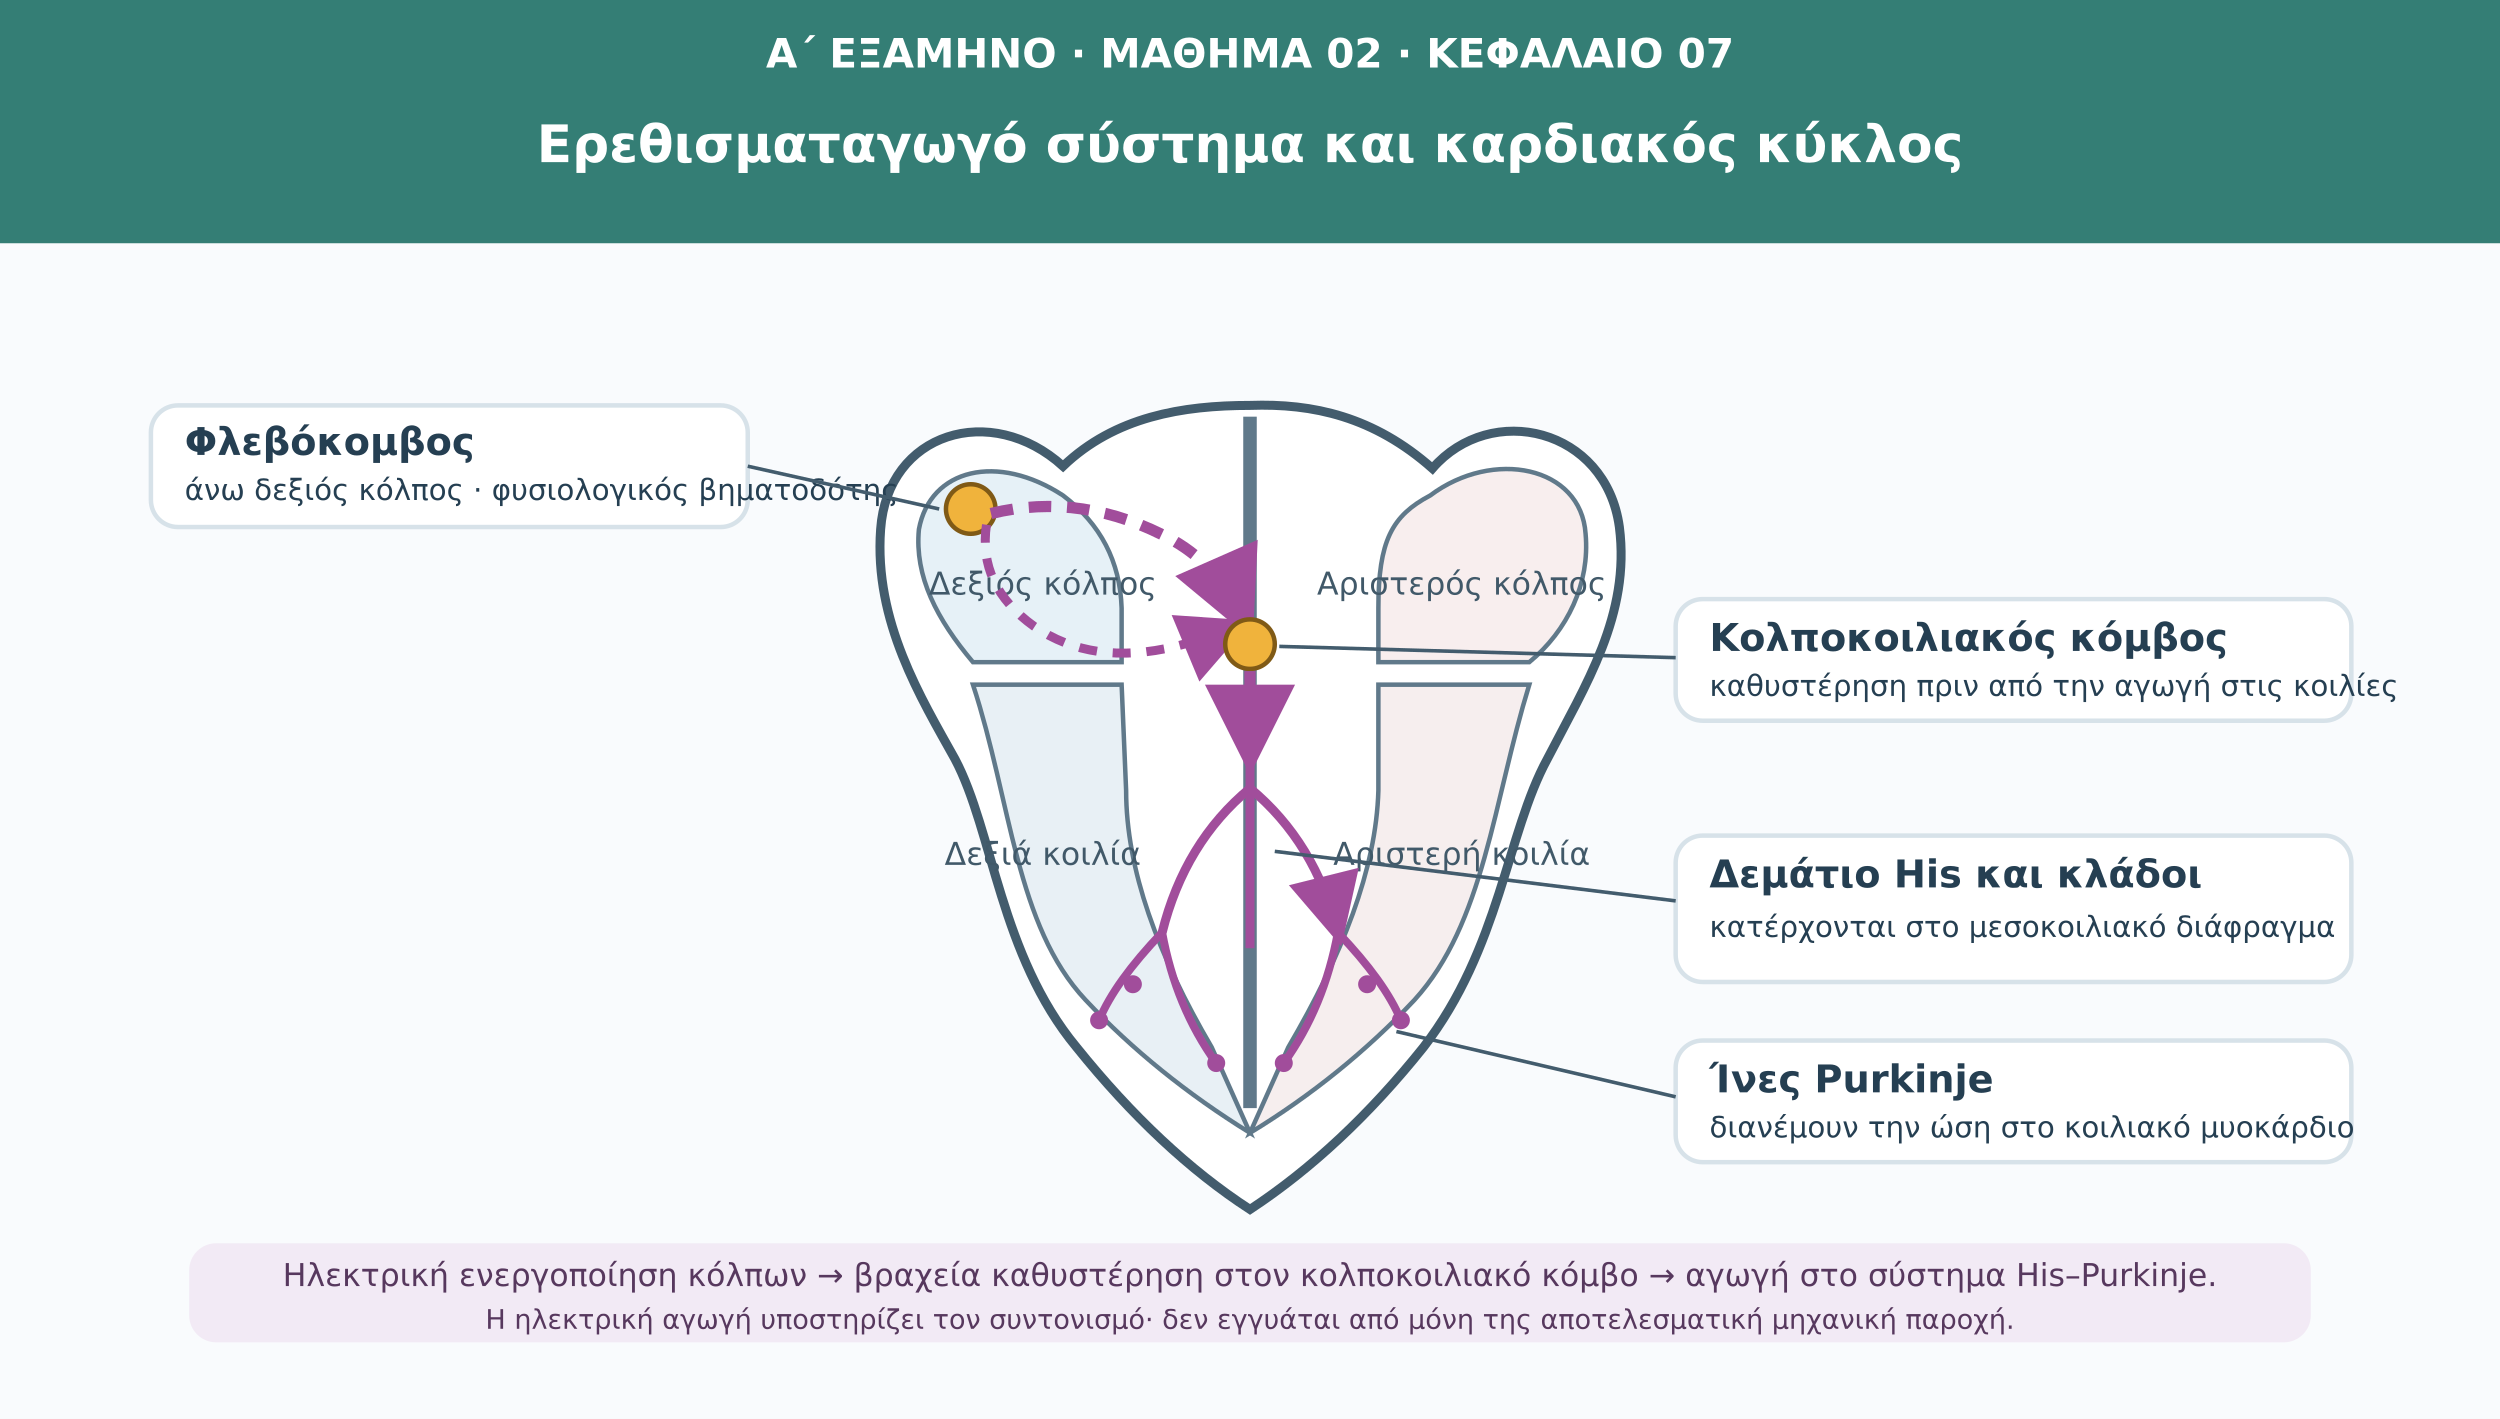
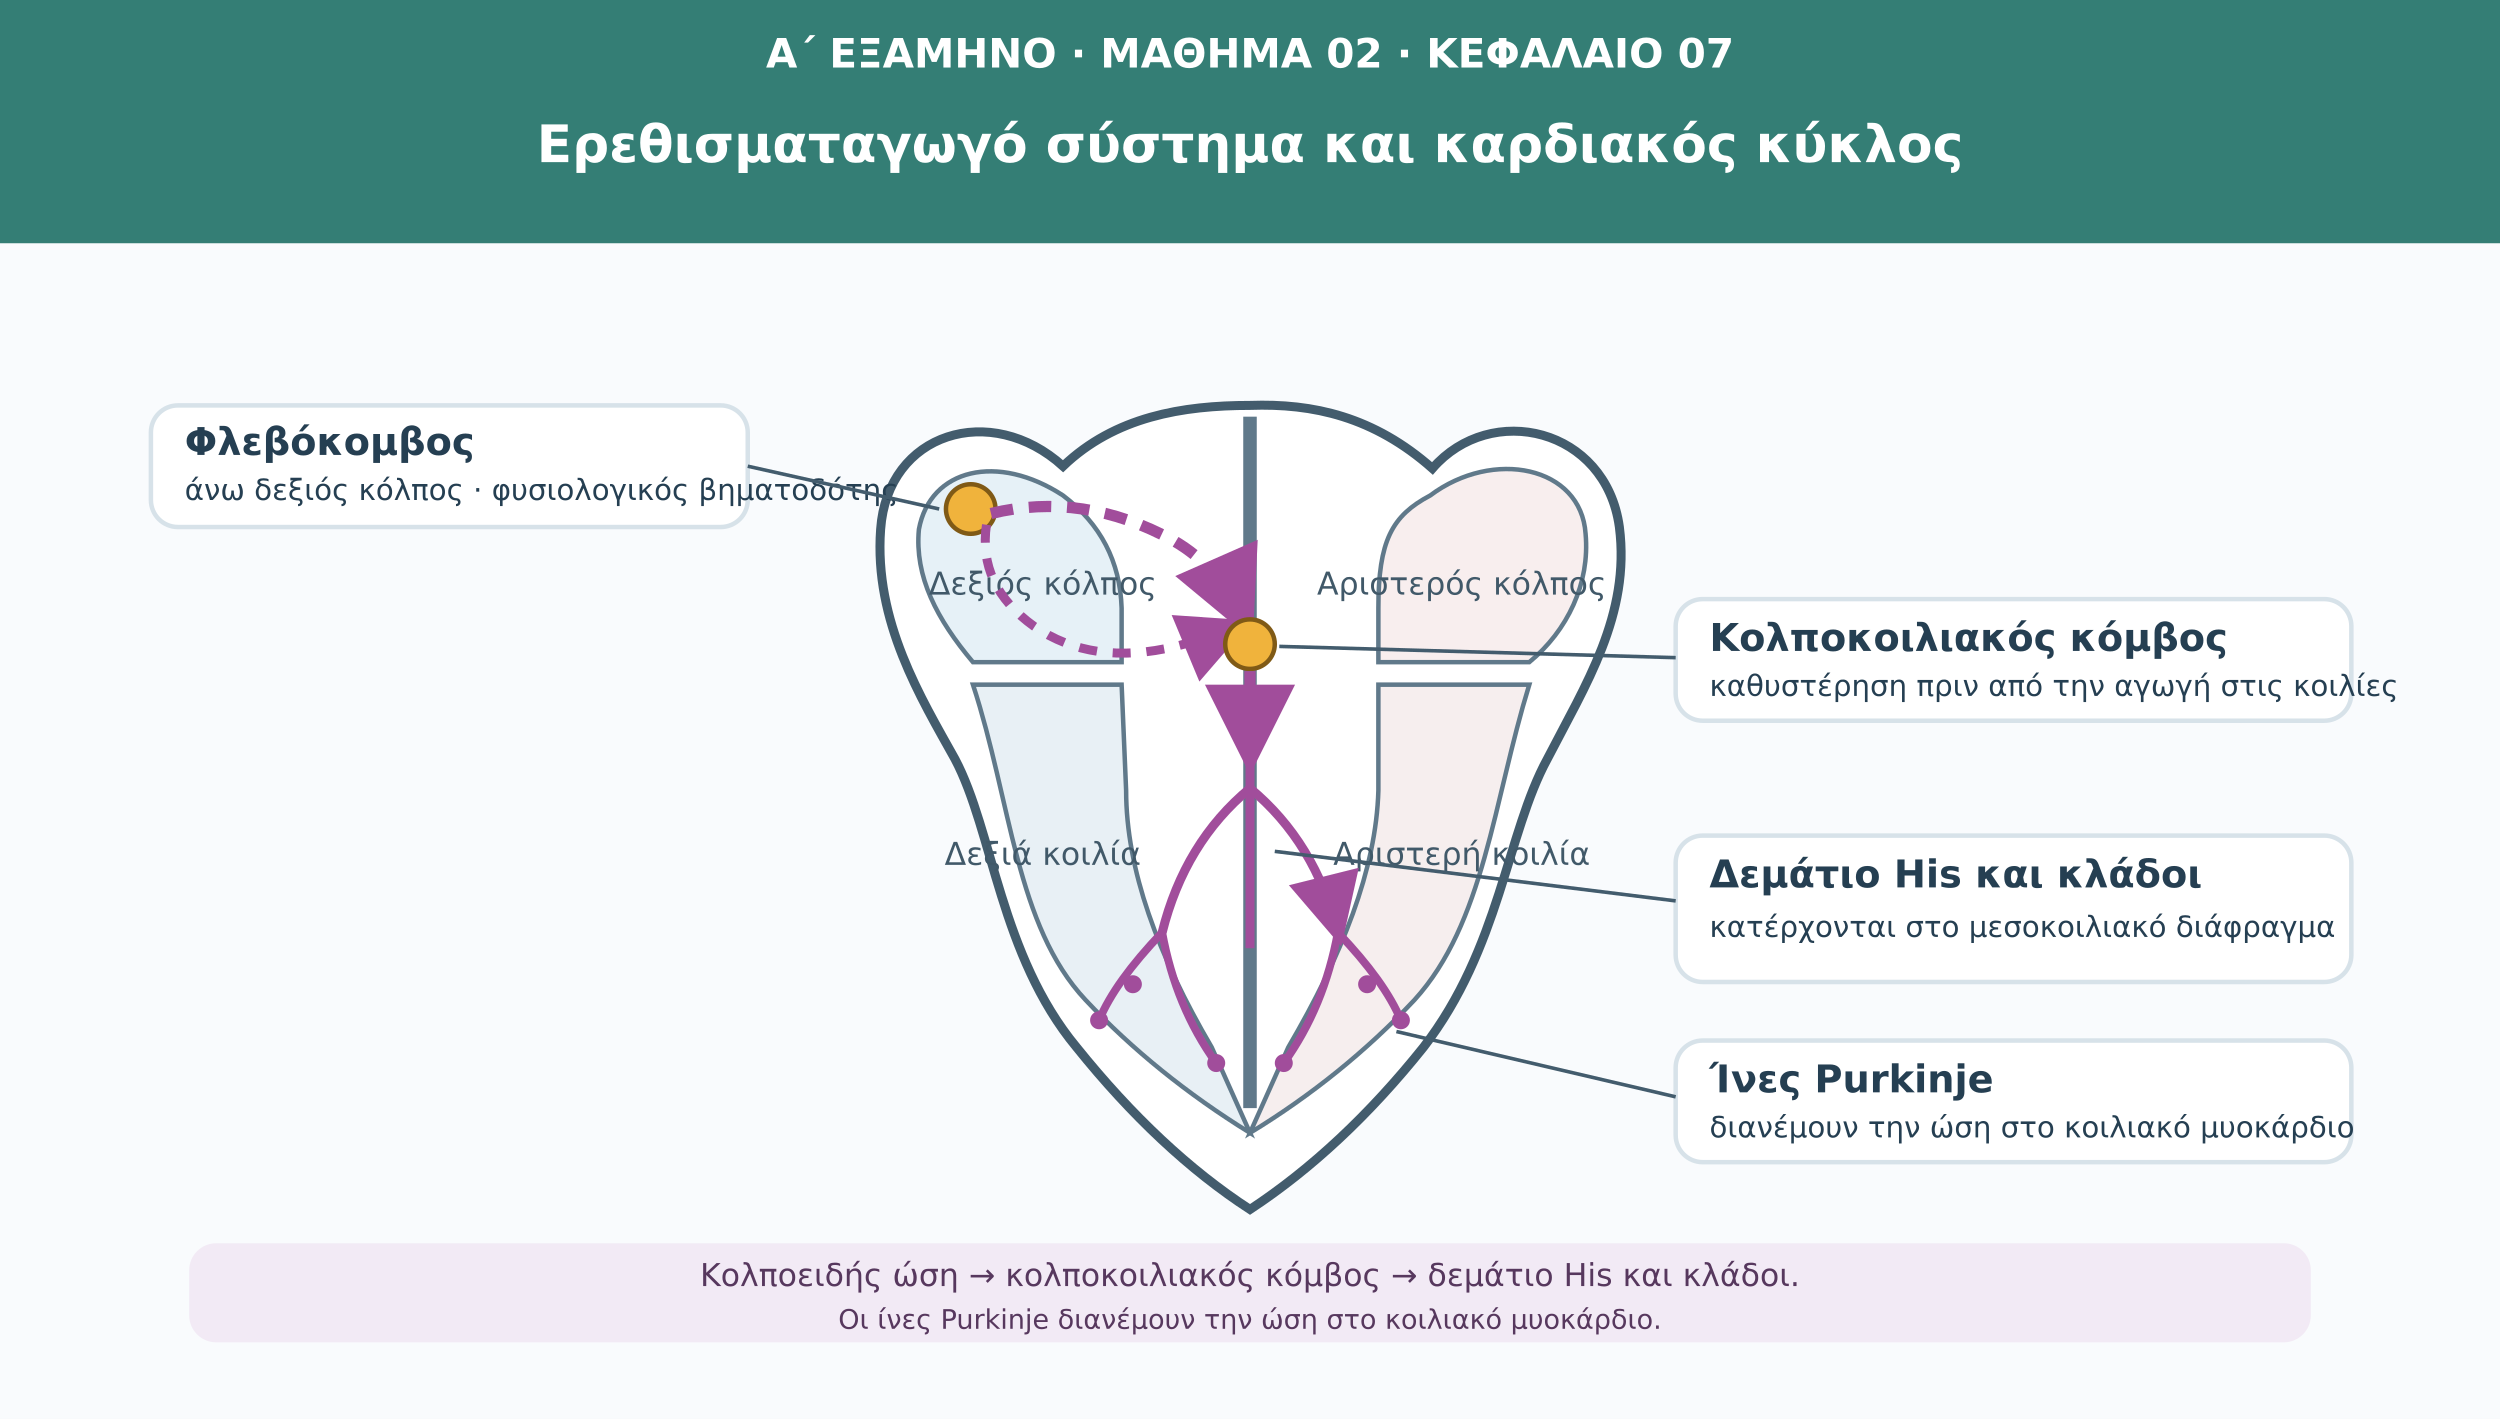
<svg xmlns="http://www.w3.org/2000/svg" viewBox="0 0 1110 630" role="img" aria-labelledby="t d">
  <defs>
    <marker id="impulse" viewBox="0 0 10 10" markerWidth="8" markerHeight="8" refX="8" refY="5" orient="auto">
      <path d="M0 0L10 5L0 10Z" fill="#a14d9b" />
    </marker>
  </defs>
  <rect width="1110" height="630" fill="#f9fbfd" />
  <rect width="1110" height="108" fill="#347e75" />
  <text x="555" y="30" font-family="DejaVu Sans,Arial,sans-serif" font-size="18" fill="#fff" font-weight="690" text-anchor="middle">Α΄ ΕΞΑΜΗΝΟ · ΜΑΘΗΜΑ 02 · ΚΕΦΑΛΑΙΟ 07</text>
  <text x="555" y="72" font-family="DejaVu Sans,Arial,sans-serif" font-size="23" fill="#fff" font-weight="720" text-anchor="middle">Ερεθισματαγωγό σύστημα και καρδιακός κύκλος</text>
  <path d="M472 207C440 178 394 192 391 235C388 276 409 310 424 337C441 369 444 424 478 465Q515 511 555 537Q596 510 632 465C666 421 669 370 687 337C704 304 724 273 719 234C713 190 662 178 636 208C610 185 583 179 555 180C525 180 495 185 472 207Z" fill="#fff" stroke="#435c6d" stroke-width="4" />
  <path d="M408 235C413 208 443 201 472 220Q497 239 498 270L498 294H432C416 275 406 256 408 235Z" fill="#e6f1f7" stroke="#60798a" stroke-width="2" />
  <path d="M635 220C663 199 702 207 704 237C706 259 696 280 679 294H612V270C612 240 618 229 635 220Z" fill="#f8eeee" stroke="#60798a" stroke-width="2" />
  <path d="M432 304H498L500 351C500 386 514 424 538 465L555 503Q513 477 482 444C451 411 449 356 432 304Z" fill="#e8f0f5" stroke="#60798a" stroke-width="2" />
  <path d="M612 304H679C663 356 659 410 628 444Q596 478 555 503L572 465C596 424 611 386 612 351Z" fill="#f6eeee" stroke="#60798a" stroke-width="2" />
  <path d="M555 185V492" stroke="#60798a" stroke-width="6" />
  <g font-family="DejaVu Sans,Arial,sans-serif" font-size="14" fill="#415969" text-anchor="middle">
    <text x="463" y="264">Δεξιός κόλπος</text>
    <text x="649" y="264">Αριστερός κόλπος</text>
    <text x="463" y="384">Δεξιά κοιλία</text>
    <text x="649" y="384">Αριστερή κοιλία</text>
  </g>
  <circle cx="431" cy="226" r="11" fill="#f0b33c" stroke="#805a16" stroke-width="2" />
  <path d="M440 228Q481 218 521 240Q542 252 553 277" fill="none" stroke="#a14d9b" stroke-width="5" stroke-dasharray="10 7" marker-end="url(#impulse)" />
  <path d="M438 233Q434 260 459 278Q485 296 522 287Q538 283 550 278" fill="none" stroke="#a14d9b" stroke-width="4" stroke-dasharray="8 7" marker-end="url(#impulse)" />
  <circle cx="555" cy="286" r="11" fill="#f0b33c" stroke="#805a16" stroke-width="2" />
  <path d="M555 298V336" fill="none" stroke="#a14d9b" stroke-width="5" marker-end="url(#impulse)" />
  <path d="M555 335V421" fill="none" stroke="#a14d9b" stroke-width="4" />
  <path d="M555 350Q526 374 516 414M555 350Q584 374 594 414" fill="none" stroke="#a14d9b" stroke-width="4" marker-end="url(#impulse)" />
  <path d="M516 414Q495 436 488 453M516 414Q522 447 540 472M594 414Q615 436 622 453M594 414Q588 447 570 472" fill="none" stroke="#a14d9b" stroke-width="3.5" stroke-linecap="round" />
  <g fill="#a14d9b">
    <circle cx="488" cy="453" r="4" />
    <circle cx="540" cy="472" r="4" />
    <circle cx="622" cy="453" r="4" />
    <circle cx="570" cy="472" r="4" />
    <circle cx="503" cy="437" r="4" />
    <circle cx="607" cy="437" r="4" />
  </g>
  <g font-family="DejaVu Sans,Arial,sans-serif" fill="#253f52">
    <rect x="67" y="180" width="265" height="54" rx="12" fill="#fff" stroke="#d7e2e9" stroke-width="2" />
    <text x="82" y="202" font-size="17" font-weight="700">Φλεβόκομβος</text>
    <text x="82" y="222" font-size="13">άνω δεξιός κόλπος · φυσιολογικός βηματοδότης</text>
    <path d="M332 207L417 226" fill="none" stroke="#435c6d" stroke-width="1.6" />
    <rect x="744" y="266" width="300" height="54" rx="12" fill="#fff" stroke="#d7e2e9" stroke-width="2" />
    <text x="759" y="289" font-size="17" font-weight="700">Κολποκοιλιακός κόμβος</text>
    <text x="759" y="309" font-size="13">καθυστέρηση πριν από την αγωγή στις κοιλίες</text>
    <path d="M744 292L568 287" fill="none" stroke="#435c6d" stroke-width="1.6" />
    <rect x="744" y="371" width="300" height="65" rx="12" fill="#fff" stroke="#d7e2e9" stroke-width="2" />
    <text x="759" y="394" font-size="17" font-weight="700">Δεμάτιο His και κλάδοι</text>
    <text x="759" y="416" font-size="13">κατέρχονται στο μεσοκοιλιακό διάφραγμα</text>
    <path d="M744 400L566 378" fill="none" stroke="#435c6d" stroke-width="1.6" />
    <rect x="744" y="462" width="300" height="54" rx="12" fill="#fff" stroke="#d7e2e9" stroke-width="2" />
    <text x="759" y="485" font-size="17" font-weight="700">Ίνες Purkinje</text>
    <text x="759" y="505" font-size="13">διανέμουν την ώση στο κοιλιακό μυοκάρδιο</text>
    <path d="M744 487L620 458" fill="none" stroke="#435c6d" stroke-width="1.6" />
  </g>
  <rect x="84" y="552" width="942" height="44" rx="12" fill="#f2eaf5" />
-   <text x="555" y="571" font-family="DejaVu Sans,Arial,sans-serif" font-size="14" fill="#57385e" text-anchor="middle">Ηλεκτρική ενεργοποίηση κόλπων → βραχεία καθυστέρηση στον κολποκοιλιακό κόμβο → αγωγή στο σύστημα His–Purkinje.</text>
-   <text x="555" y="590" font-family="DejaVu Sans,Arial,sans-serif" font-size="12" fill="#57385e" text-anchor="middle">Η ηλεκτρική αγωγή υποστηρίζει τον συντονισμό· δεν εγγυάται από μόνη της αποτελεσματική μηχανική παροχή.</text>
+   <text x="555" y="571" font-family="DejaVu Sans,Arial,sans-serif" font-size="14" fill="#57385e" text-anchor="middle">Κολποειδής ώση → κολποκοιλιακός κόμβος → δεμάτιο His και κλάδοι.</text>
+   <text x="555" y="590" font-family="DejaVu Sans,Arial,sans-serif" font-size="12" fill="#57385e" text-anchor="middle">Οι ίνες Purkinje διανέμουν την ώση στο κοιλιακό μυοκάρδιο.</text>
</svg>
